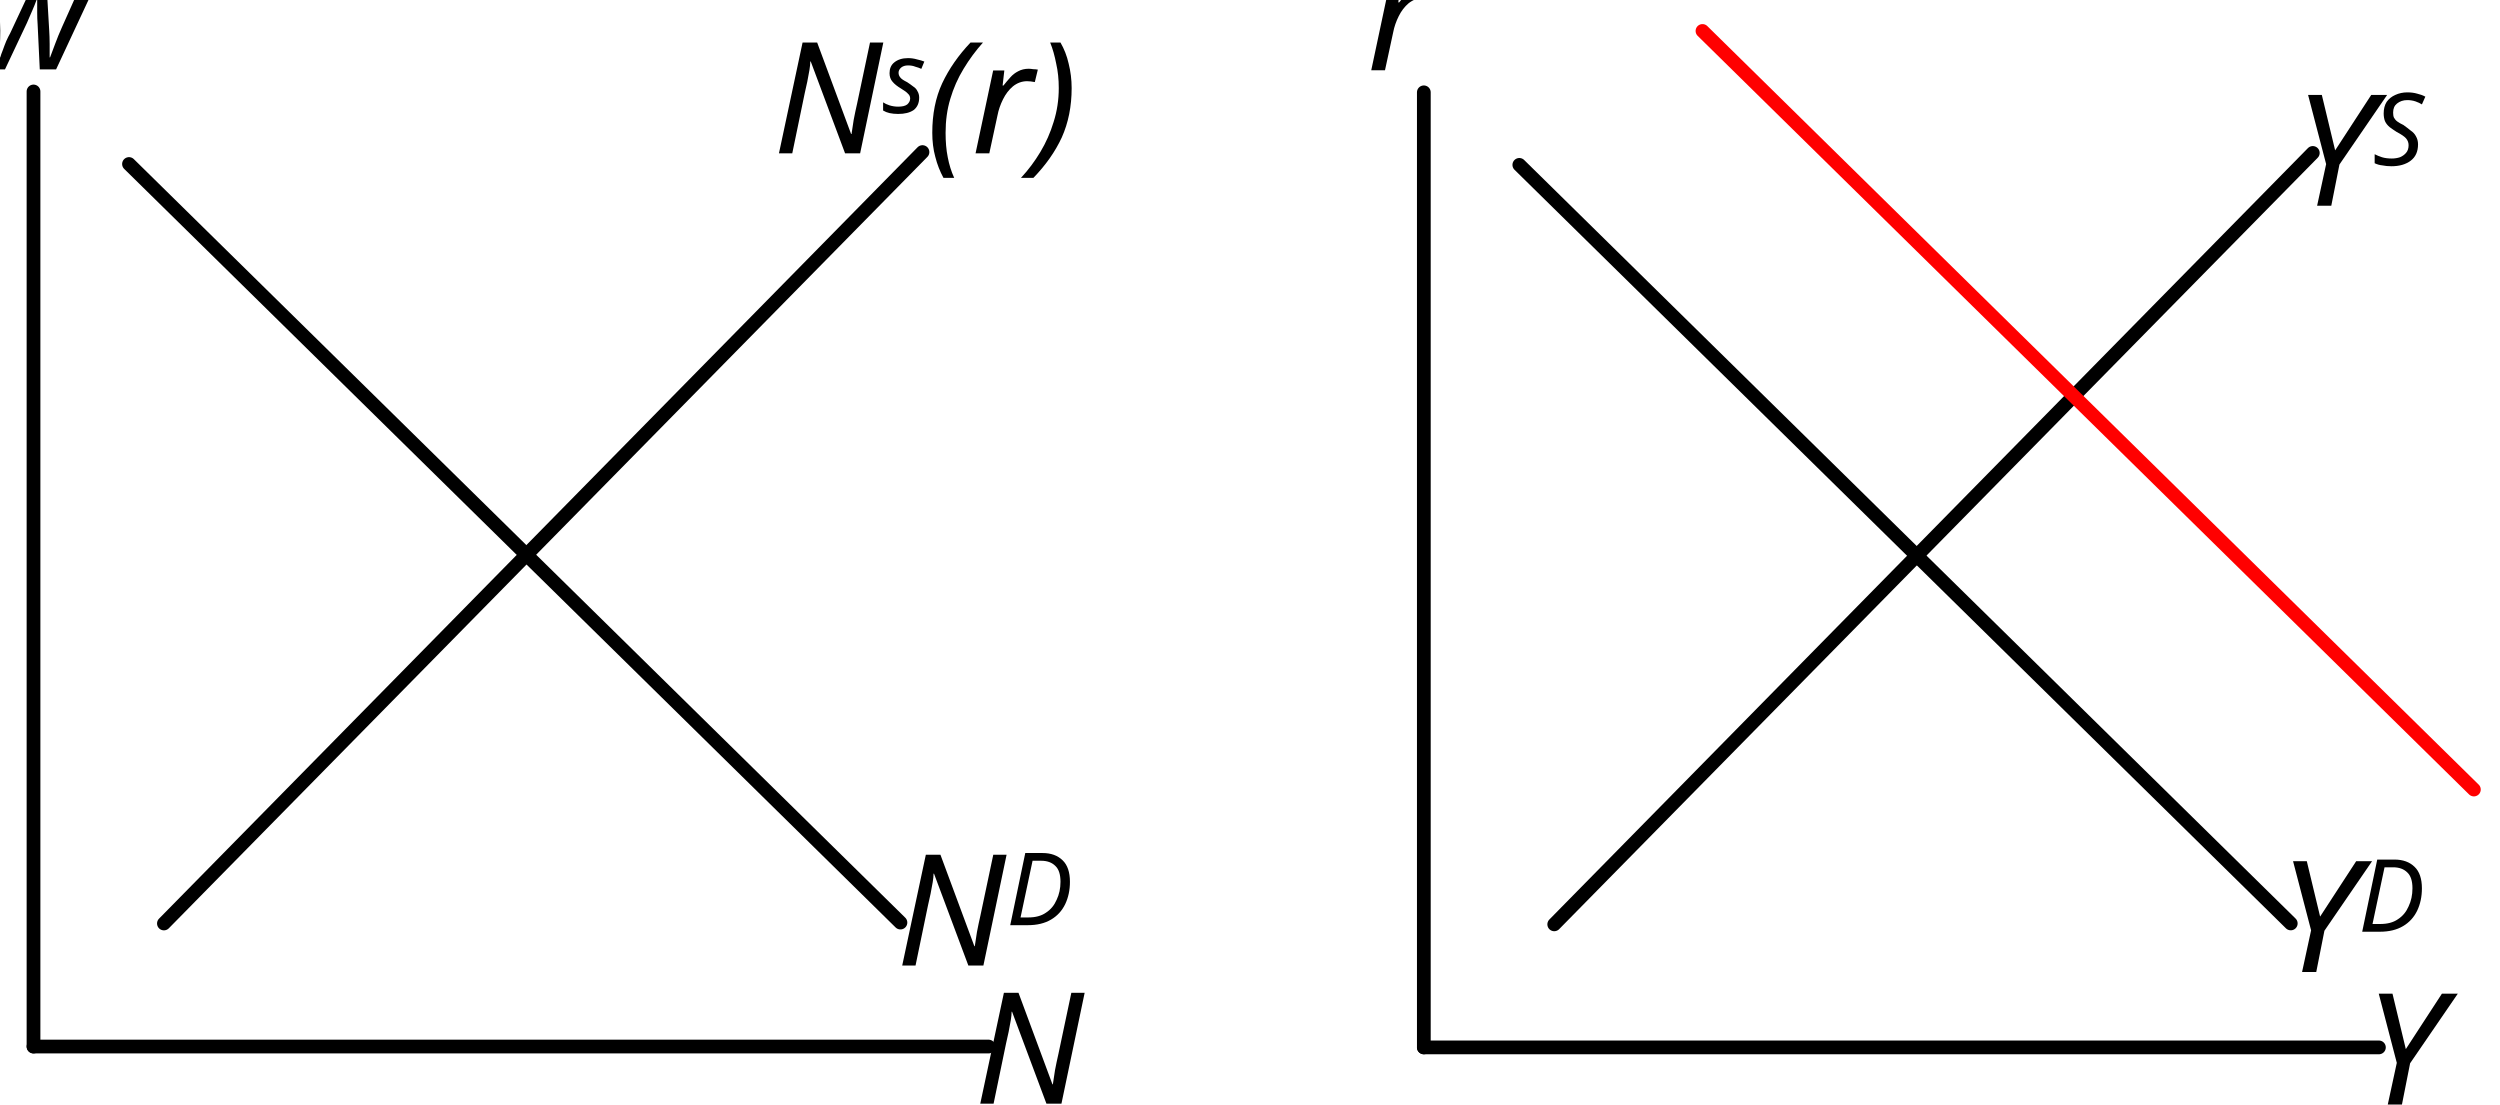
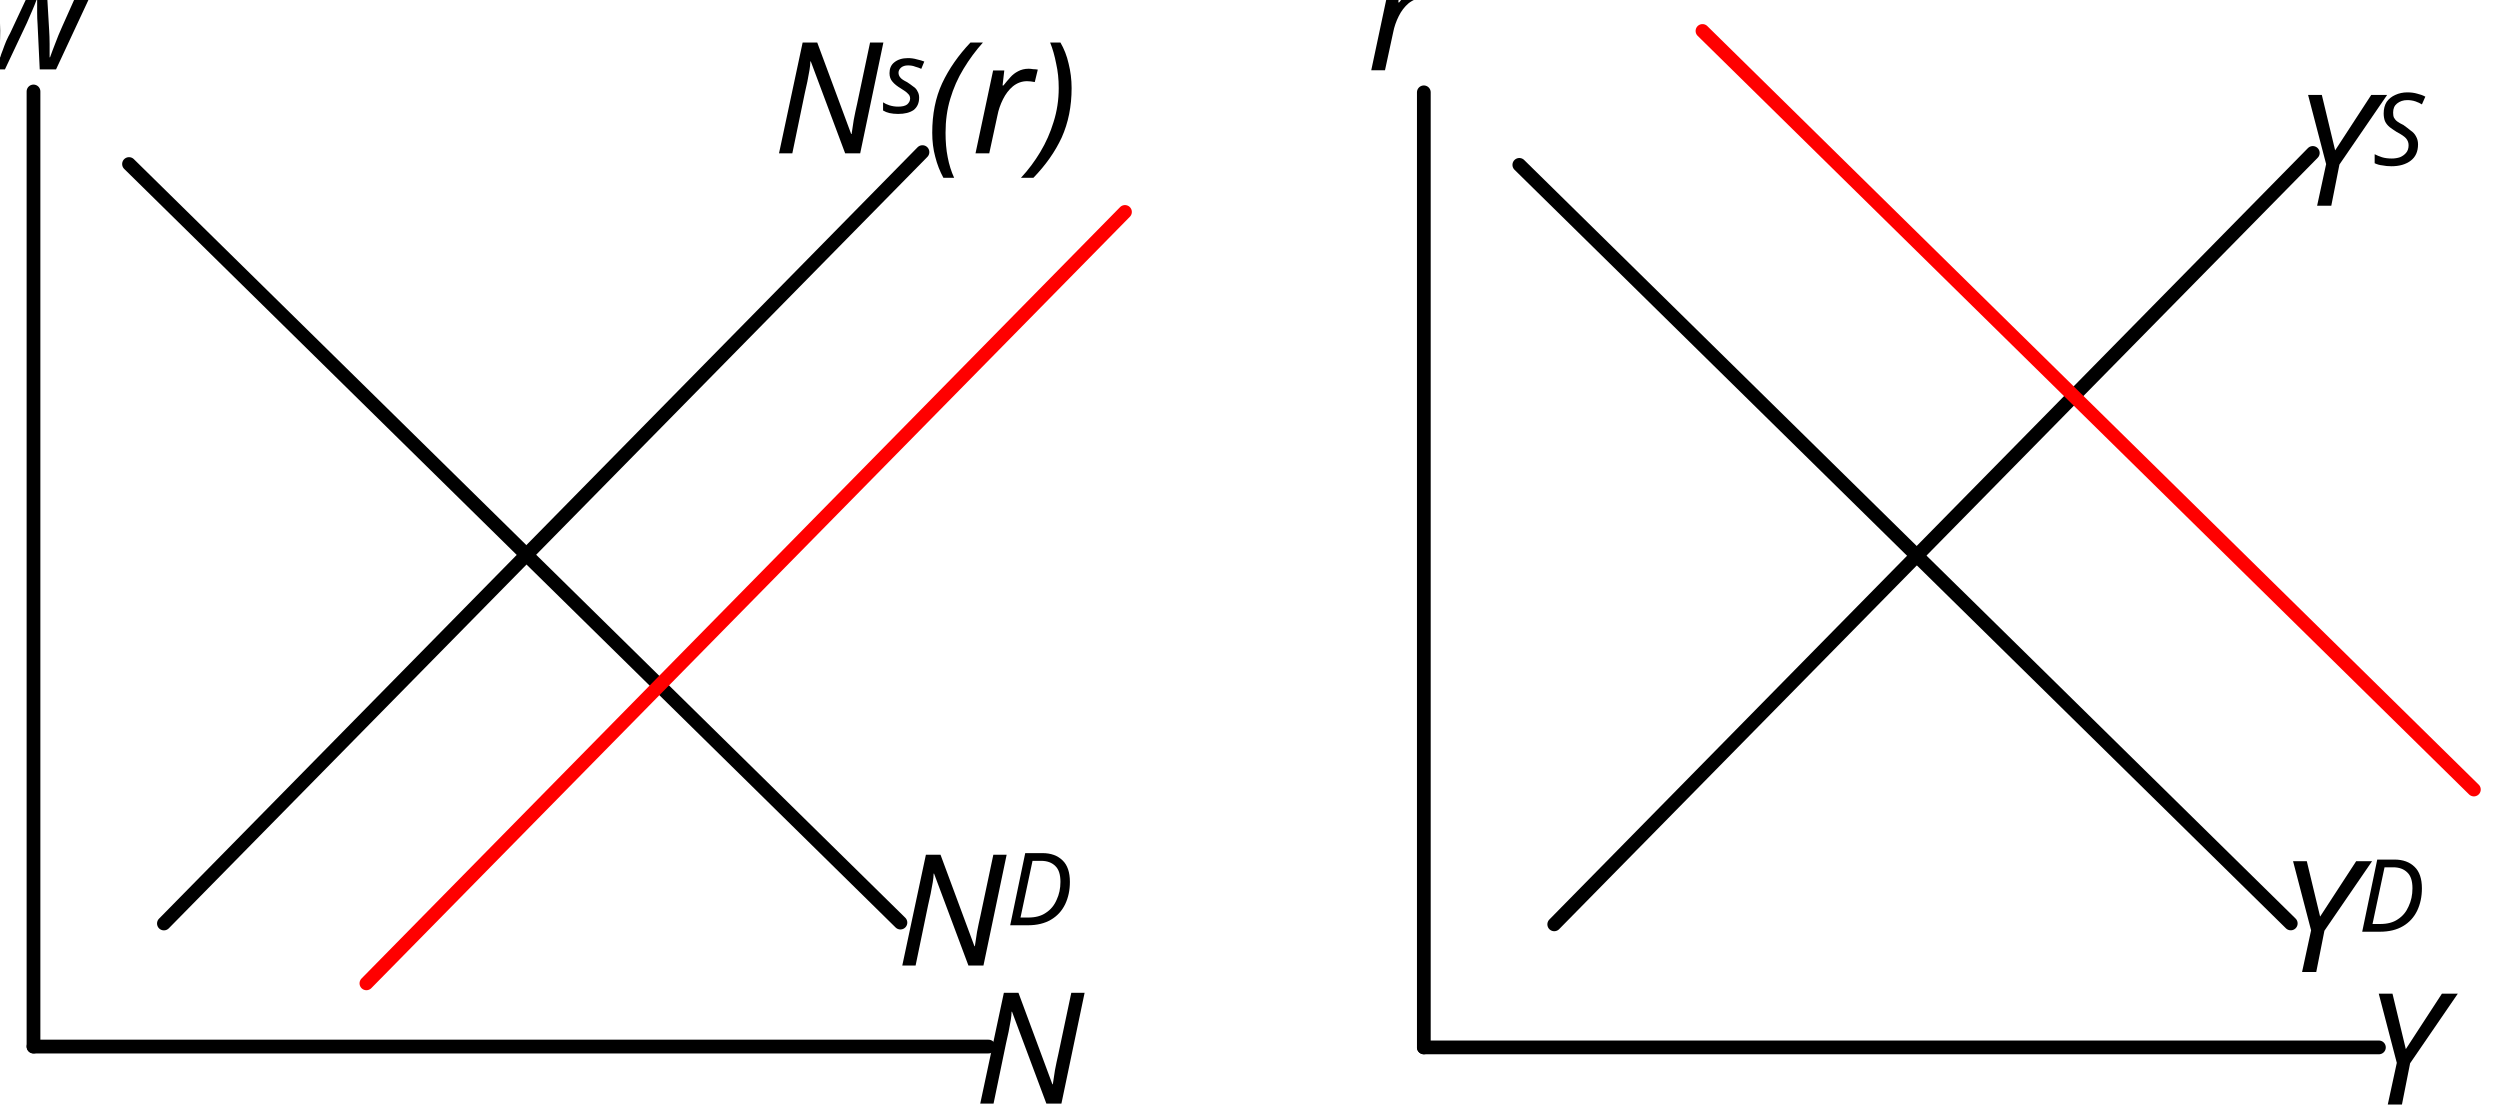
<svg xmlns="http://www.w3.org/2000/svg" width="90.948mm" height="40.183mm" viewBox="0 0 90.948 40.183" version="1.1" id="svg4152">
  <defs id="defs4146" />
  <g id="layer1" transform="translate(-60.35933,-128.7418)">
-     <g transform="translate(24.96244,109.5553)" id="g1145-3-9-7">
-       <g id="g952-8-2-5">
-         <g id="g834-81-7-1">
-           <path id="path815-7-1-5" d="M 36.616,22.514 V 57.259" style="fill:none;stroke:#000000;stroke-width:0.5;stroke-linecap:round;stroke-linejoin:miter;stroke-miterlimit:4;stroke-dasharray:none;stroke-opacity:1" />
-           <path id="path815-6-89-8-3" d="M 71.361,57.259 H 36.616" style="fill:none;stroke:#000000;stroke-width:0.5;stroke-linecap:round;stroke-linejoin:miter;stroke-miterlimit:4;stroke-dasharray:none;stroke-opacity:1" />
-         </g>
-         <text xml:space="preserve" style="font-style:normal;font-variant:normal;font-weight:bold;font-stretch:normal;font-size:5.644px;line-height:1.25;font-family:'CMU Serif';-inkscape-font-specification:'CMU Serif Bold';letter-spacing:0px;word-spacing:0px;fill:#000000;fill-opacity:1;stroke:none;stroke-width:0.265" x="34.545" y="21.712" id="text838-3-7-7">
-           <tspan id="tspan836-3-5-6" x="34.545" y="21.712" style="font-style:italic;font-variant:normal;font-weight:500;font-stretch:normal;font-family:'CMU Classical Serif';-inkscape-font-specification:'CMU Classical Serif Medium Italic';stroke-width:0.265">w</tspan>
-         </text>
-         <text xml:space="preserve" style="font-style:normal;font-variant:normal;font-weight:bold;font-stretch:normal;font-size:5.644px;line-height:1.25;font-family:'CMU Serif';-inkscape-font-specification:'CMU Serif Bold';letter-spacing:0px;word-spacing:0px;fill:#000000;fill-opacity:1;stroke:none;stroke-width:0.265" x="70.839" y="59.339" id="text838-5-4-11-0">
-           <tspan id="tspan836-0-50-5-6" x="70.839" y="59.339" style="font-style:italic;font-variant:normal;font-weight:500;font-stretch:normal;font-family:'CMU Classical Serif';-inkscape-font-specification:'CMU Classical Serif Medium Italic';stroke-width:0.265">N</tspan>
-         </text>
-         <path style="fill:none;stroke:#000000;stroke-width:0.5;stroke-linecap:round;stroke-linejoin:miter;stroke-miterlimit:4;stroke-dasharray:none;stroke-opacity:1" d="M 41.36,52.782 68.956,24.719" id="path876-0-3-8" />
-         <path style="fill:none;stroke:#000000;stroke-width:0.5;stroke-linecap:round;stroke-linejoin:miter;stroke-miterlimit:4;stroke-dasharray:none;stroke-opacity:1" d="M 40.09,25.153 68.154,52.749" id="path876-8-3-84-3" />
-       </g>
-       <text xml:space="preserve" style="font-style:normal;font-variant:normal;font-weight:bold;font-stretch:normal;font-size:5.644px;line-height:1.25;font-family:'CMU Serif';-inkscape-font-specification:'CMU Serif Bold';letter-spacing:0px;word-spacing:0px;fill:#000000;fill-opacity:1;stroke:none;stroke-width:0.265" x="63.517" y="24.769" id="text838-4-6-2-4-8">
-         <tspan id="tspan836-9-3-59-1-9" x="63.517" y="24.769" style="font-style:italic;font-variant:normal;font-weight:500;font-stretch:normal;font-family:'CMU Classical Serif';-inkscape-font-specification:'CMU Classical Serif Medium Italic';stroke-width:0.265">N<tspan id="tspan1031-4-3-8" style="font-size:65%;baseline-shift:super">s</tspan>(r)</tspan>
-       </text>
-       <text xml:space="preserve" style="font-style:normal;font-variant:normal;font-weight:bold;font-stretch:normal;font-size:5.644px;line-height:1.25;font-family:'CMU Serif';-inkscape-font-specification:'CMU Serif Bold';letter-spacing:0px;word-spacing:0px;fill:#000000;fill-opacity:1;stroke:none;stroke-width:0.265" x="68.001" y="54.313" id="text838-4-6-0-2-4-2">
-         <tspan id="tspan836-9-3-5-5-0-2" x="68.001" y="54.313" style="font-style:italic;font-variant:normal;font-weight:500;font-stretch:normal;font-family:'CMU Classical Serif';-inkscape-font-specification:'CMU Classical Serif Medium Italic';stroke-width:0.265">N<tspan id="tspan1054-74-7-3" style="font-size:65%;baseline-shift:super">D</tspan>
-         </tspan>
-       </text>
-     </g>
+     <path style="fill:none;stroke:#000000;stroke-width:0.5;stroke-linecap:round;stroke-linejoin:miter;stroke-miterlimit:4;stroke-dasharray:none;stroke-opacity:1" d="M 61.578,132.069 V 166.815" id="path815-7-1-5" />
+     <path style="fill:none;stroke:#000000;stroke-width:0.5;stroke-linecap:round;stroke-linejoin:miter;stroke-miterlimit:4;stroke-dasharray:none;stroke-opacity:1" d="M 96.323,166.815 H 61.578" id="path815-6-89-8-3" />
+     <text xml:space="preserve" style="font-style:normal;font-variant:normal;font-weight:bold;font-stretch:normal;font-size:5.644px;line-height:1.25;font-family:'CMU Serif';-inkscape-font-specification:'CMU Serif Bold';letter-spacing:0px;word-spacing:0px;fill:#000000;fill-opacity:1;stroke:none;stroke-width:0.265" x="59.507" y="131.268" id="text838-3-7-7">
+       <tspan id="tspan836-3-5-6" x="59.507" y="131.268" style="font-style:italic;font-variant:normal;font-weight:500;font-stretch:normal;font-family:'CMU Classical Serif';-inkscape-font-specification:'CMU Classical Serif Medium Italic';stroke-width:0.265">w</tspan>
+     </text>
+     <text xml:space="preserve" style="font-style:normal;font-variant:normal;font-weight:bold;font-stretch:normal;font-size:5.644px;line-height:1.25;font-family:'CMU Serif';-inkscape-font-specification:'CMU Serif Bold';letter-spacing:0px;word-spacing:0px;fill:#000000;fill-opacity:1;stroke:none;stroke-width:0.265" x="95.801" y="168.894" id="text838-5-4-11-0">
+       <tspan id="tspan836-0-50-5-6" x="95.801" y="168.894" style="font-style:italic;font-variant:normal;font-weight:500;font-stretch:normal;font-family:'CMU Classical Serif';-inkscape-font-specification:'CMU Classical Serif Medium Italic';stroke-width:0.265">N</tspan>
+     </text>
+     <path style="fill:none;stroke:#000000;stroke-width:0.5;stroke-linecap:round;stroke-linejoin:miter;stroke-miterlimit:4;stroke-dasharray:none;stroke-opacity:1" d="m 66.322,162.338 27.596,-28.063" id="path876-0-3-8" />
+     <path style="fill:none;stroke:#000000;stroke-width:0.5;stroke-linecap:round;stroke-linejoin:miter;stroke-miterlimit:4;stroke-dasharray:none;stroke-opacity:1" d="m 65.053,134.709 28.063,27.596" id="path876-8-3-84-3" />
+     <text id="text838-4-6-2-4-8" y="134.324" x="88.48" style="font-style:normal;font-variant:normal;font-weight:bold;font-stretch:normal;font-size:5.644px;line-height:1.25;font-family:'CMU Serif';-inkscape-font-specification:'CMU Serif Bold';letter-spacing:0px;word-spacing:0px;fill:#000000;fill-opacity:1;stroke:none;stroke-width:0.265" xml:space="preserve">
+       <tspan style="font-style:italic;font-variant:normal;font-weight:500;font-stretch:normal;font-family:'CMU Classical Serif';-inkscape-font-specification:'CMU Classical Serif Medium Italic';stroke-width:0.265" y="134.324" x="88.48" id="tspan836-9-3-59-1-9">N<tspan style="font-size:65%;baseline-shift:super" id="tspan1031-4-3-8">s</tspan>(r)</tspan>
+     </text>
+     <text id="text838-4-6-0-2-4-2" y="163.868" x="92.964" style="font-style:normal;font-variant:normal;font-weight:bold;font-stretch:normal;font-size:5.644px;line-height:1.25;font-family:'CMU Serif';-inkscape-font-specification:'CMU Serif Bold';letter-spacing:0px;word-spacing:0px;fill:#000000;fill-opacity:1;stroke:none;stroke-width:0.265" xml:space="preserve">
+       <tspan style="font-style:italic;font-variant:normal;font-weight:500;font-stretch:normal;font-family:'CMU Classical Serif';-inkscape-font-specification:'CMU Classical Serif Medium Italic';stroke-width:0.265" y="163.868" x="92.964" id="tspan836-9-3-5-5-0-2">N<tspan style="font-size:65%;baseline-shift:super" id="tspan1054-74-7-3">D</tspan>
+       </tspan>
+     </text>
    <g transform="translate(24.96244,109.5553)" id="g1181-7-3-3">
      <g transform="translate(4.535736,-0.5776029)" id="g941-6-4-6">
        <g transform="translate(46.04296,0.6086476)" id="g834-8-5-6-5">
          <path id="path815-61-1-5-2" d="M 36.616,22.514 V 57.259" style="fill:none;stroke:#000000;stroke-width:0.5;stroke-linecap:round;stroke-linejoin:miter;stroke-miterlimit:4;stroke-dasharray:none;stroke-opacity:1" />
          <path id="path815-6-4-0-1-7" d="M 71.361,57.259 H 36.616" style="fill:none;stroke:#000000;stroke-width:0.5;stroke-linecap:round;stroke-linejoin:miter;stroke-miterlimit:4;stroke-dasharray:none;stroke-opacity:1" />
        </g>
        <text xml:space="preserve" style="font-style:normal;font-variant:normal;font-weight:bold;font-stretch:normal;font-size:5.644px;line-height:1.25;font-family:'CMU Serif';-inkscape-font-specification:'CMU Serif Bold';letter-spacing:0px;word-spacing:0px;fill:#000000;fill-opacity:1;stroke:none;stroke-width:0.265" x="80.588" y="22.321" id="text838-4-7-8-2">
          <tspan id="tspan836-9-0-7-2" x="80.588" y="22.321" style="font-style:italic;font-variant:normal;font-weight:500;font-stretch:normal;font-family:'CMU Classical Serif';-inkscape-font-specification:'CMU Classical Serif Medium Italic';stroke-width:0.265">r</tspan>
        </text>
        <text xml:space="preserve" style="font-style:normal;font-variant:normal;font-weight:bold;font-stretch:normal;font-size:5.644px;line-height:1.25;font-family:'CMU Serif';-inkscape-font-specification:'CMU Serif Bold';letter-spacing:0px;word-spacing:0px;fill:#000000;fill-opacity:1;stroke:none;stroke-width:0.265" x="116.882" y="59.947" id="text838-5-7-7-6-0">
          <tspan id="tspan836-0-5-6-1-3" x="116.882" y="59.947" style="font-style:italic;font-variant:normal;font-weight:500;font-stretch:normal;font-family:'CMU Classical Serif';-inkscape-font-specification:'CMU Classical Serif Medium Italic';stroke-width:0.265">Y</tspan>
        </text>
        <path style="fill:none;stroke:#000000;stroke-width:0.5;stroke-linecap:round;stroke-linejoin:miter;stroke-miterlimit:4;stroke-dasharray:none;stroke-opacity:1" d="M 87.403,53.391 114.999,25.328" id="path876-87-9-3-6" />
        <path style="fill:none;stroke:#000000;stroke-width:0.5;stroke-linecap:round;stroke-linejoin:miter;stroke-miterlimit:4;stroke-dasharray:none;stroke-opacity:1" d="M 86.133,25.762 114.197,53.358" id="path876-8-8-9-0-0" />
      </g>
      <text xml:space="preserve" style="font-style:normal;font-variant:normal;font-weight:bold;font-stretch:normal;font-size:5.644px;line-height:1.25;font-family:'CMU Serif';-inkscape-font-specification:'CMU Serif Bold';letter-spacing:0px;word-spacing:0px;fill:#000000;fill-opacity:1;stroke:none;stroke-width:0.265" x="118.302" y="54.548" id="text838-4-6-0-7-3-5-3">
        <tspan id="tspan836-9-3-5-0-1-2-6" x="118.302" y="54.548" style="font-style:italic;font-variant:normal;font-weight:500;font-stretch:normal;font-family:'CMU Classical Serif';-inkscape-font-specification:'CMU Classical Serif Medium Italic';stroke-width:0.265">Y<tspan id="tspan1054-7-3-5-8" style="font-size:3.669px;baseline-shift:super;stroke-width:0.265">D</tspan>
        </tspan>
      </text>
      <text xml:space="preserve" style="font-style:normal;font-variant:normal;font-weight:bold;font-stretch:normal;font-size:5.644px;line-height:1.25;font-family:'CMU Serif';-inkscape-font-specification:'CMU Serif Bold';letter-spacing:0px;word-spacing:0px;fill:#000000;fill-opacity:1;stroke:none;stroke-width:0.265" x="118.849" y="26.672" id="text838-4-6-0-7-0-8-4-1">
        <tspan id="tspan836-9-3-5-0-4-7-9-8" x="118.849" y="26.672" style="font-style:italic;font-variant:normal;font-weight:500;font-stretch:normal;font-family:'CMU Classical Serif';-inkscape-font-specification:'CMU Classical Serif Medium Italic';stroke-width:0.265">Y<tspan id="tspan1054-7-6-1-0-9" style="font-size:3.669px;baseline-shift:super;stroke-width:0.265">S</tspan>
        </tspan>
      </text>
    </g>
    <path id="path1535-3-7-5" d="m 122.294,129.868 28.063,27.596" style="fill:none;stroke:#ff0000;stroke-width:0.5;stroke-linecap:round;stroke-linejoin:miter;stroke-miterlimit:4;stroke-dasharray:none;stroke-opacity:1" />
+     <path style="fill:none;stroke:#ff0000;stroke-width:0.5;stroke-linecap:round;stroke-linejoin:miter;stroke-miterlimit:4;stroke-dasharray:none;stroke-opacity:1" d="m 73.689,164.515 27.596,-28.063" id="path876-0-3-8-7" />
  </g>
</svg>
